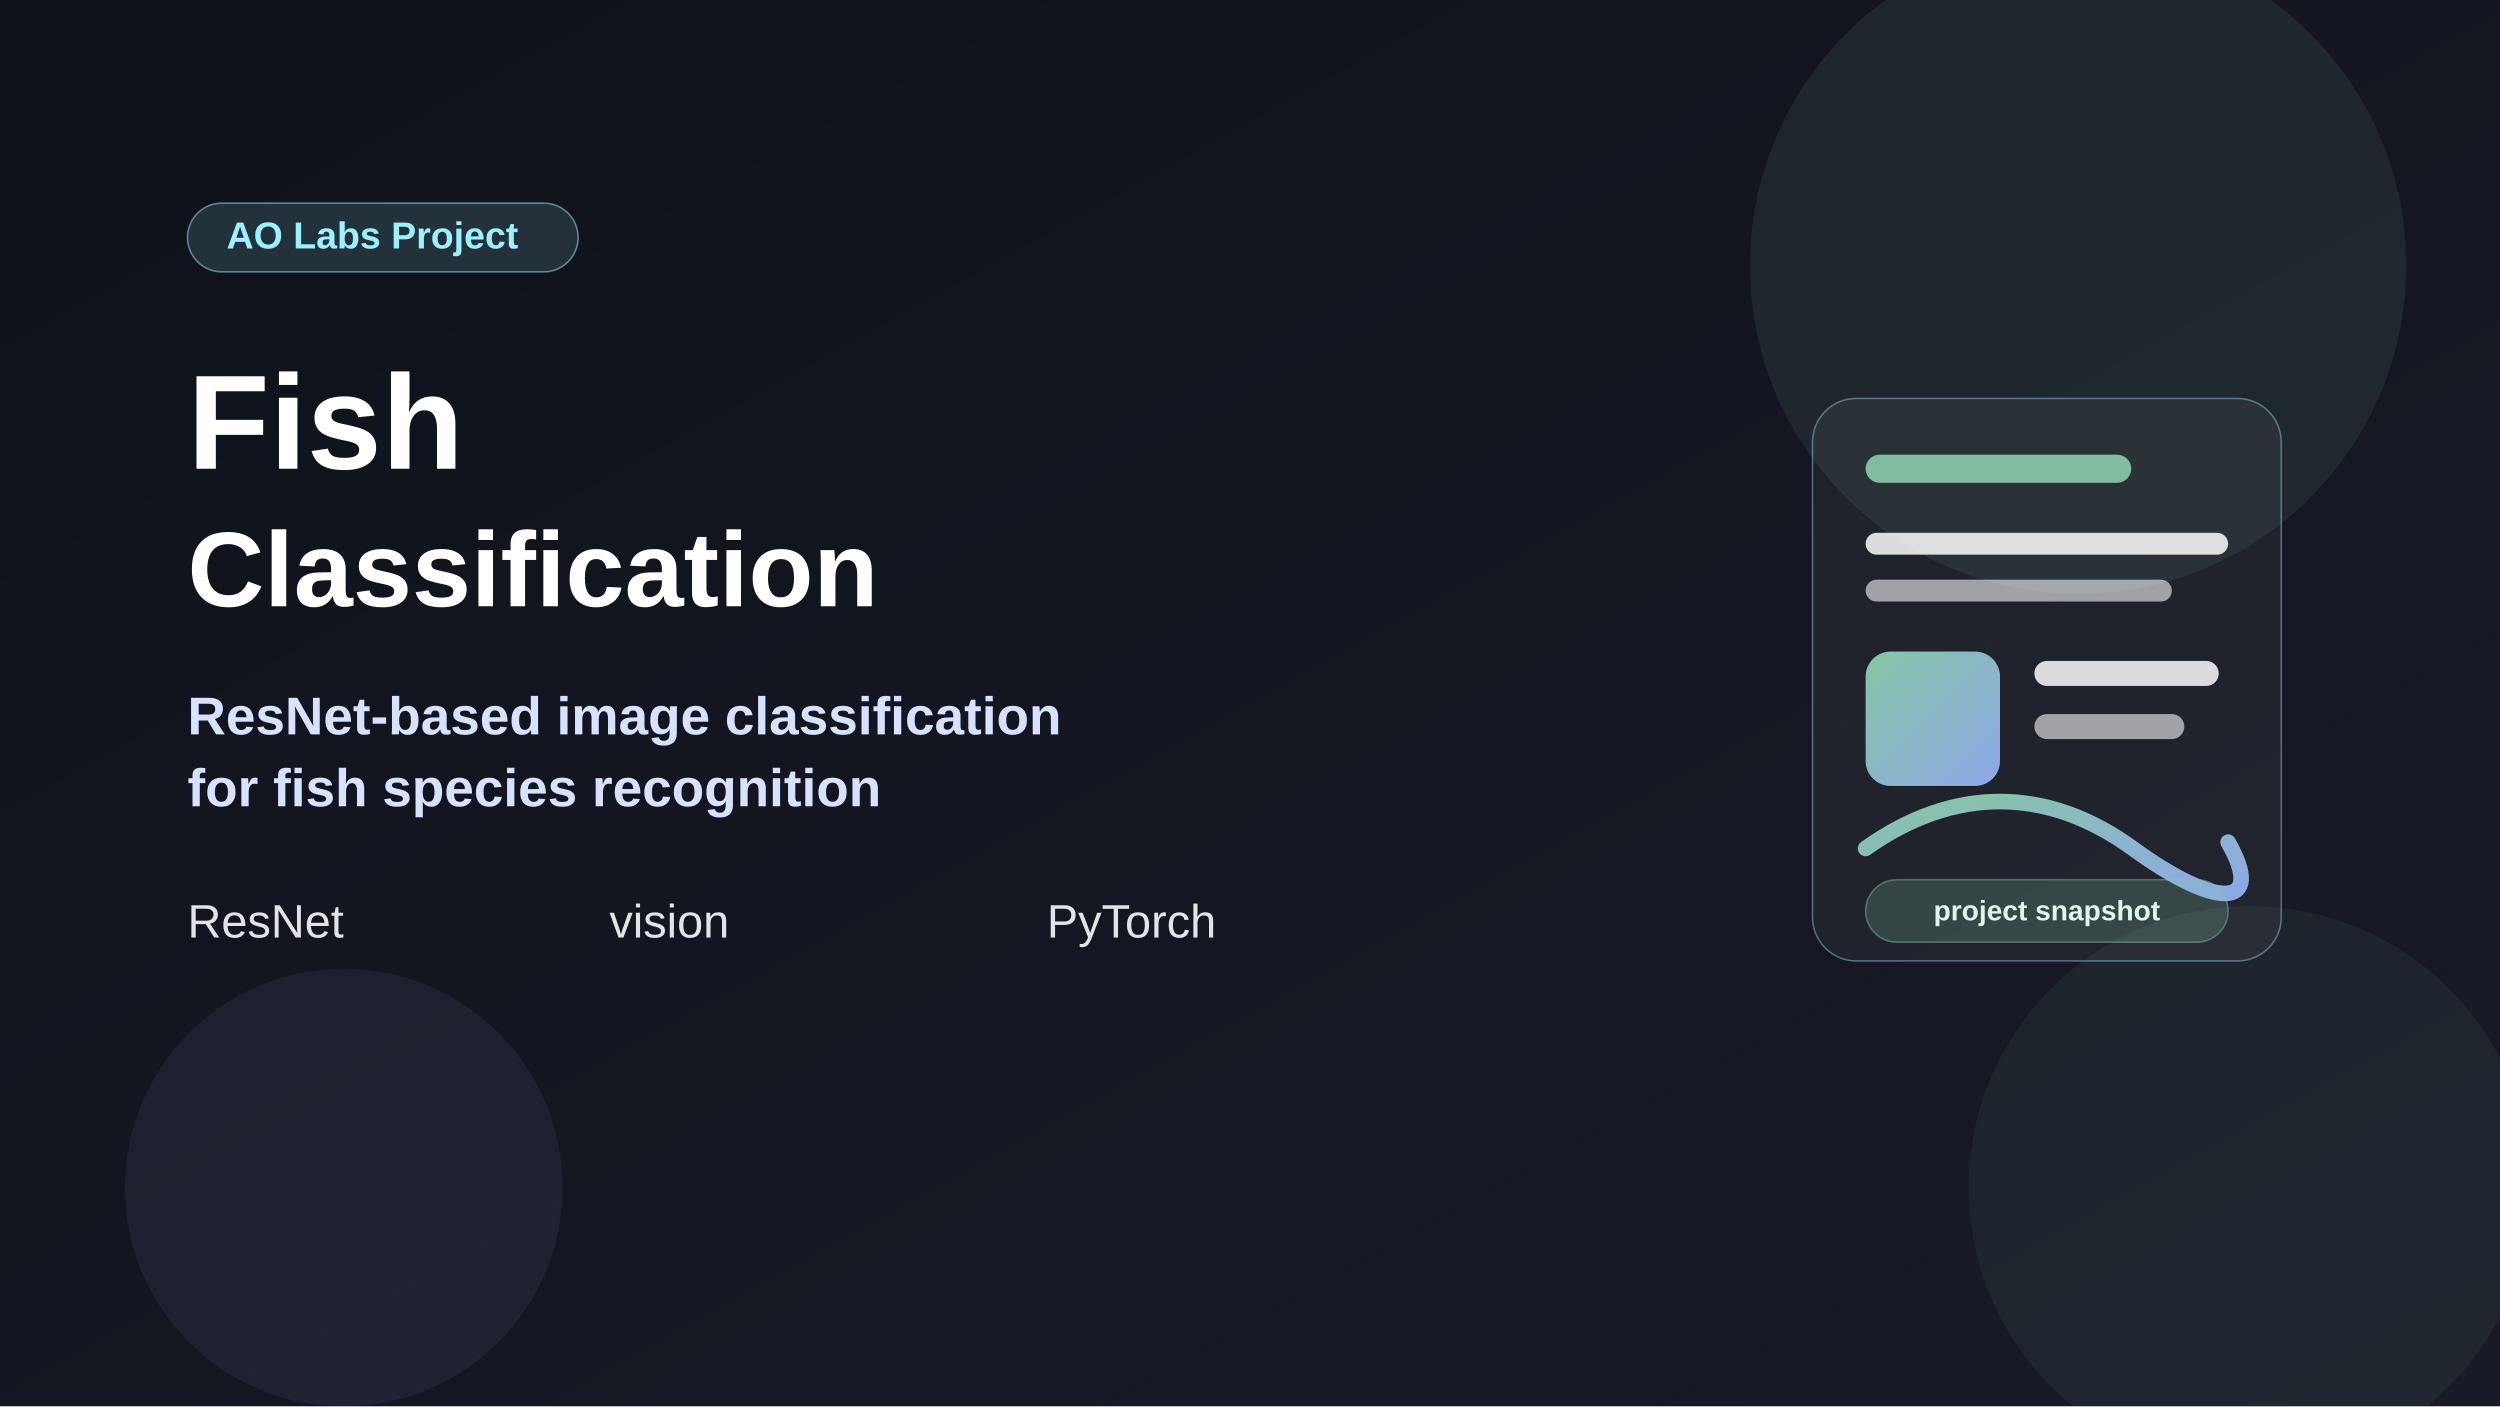
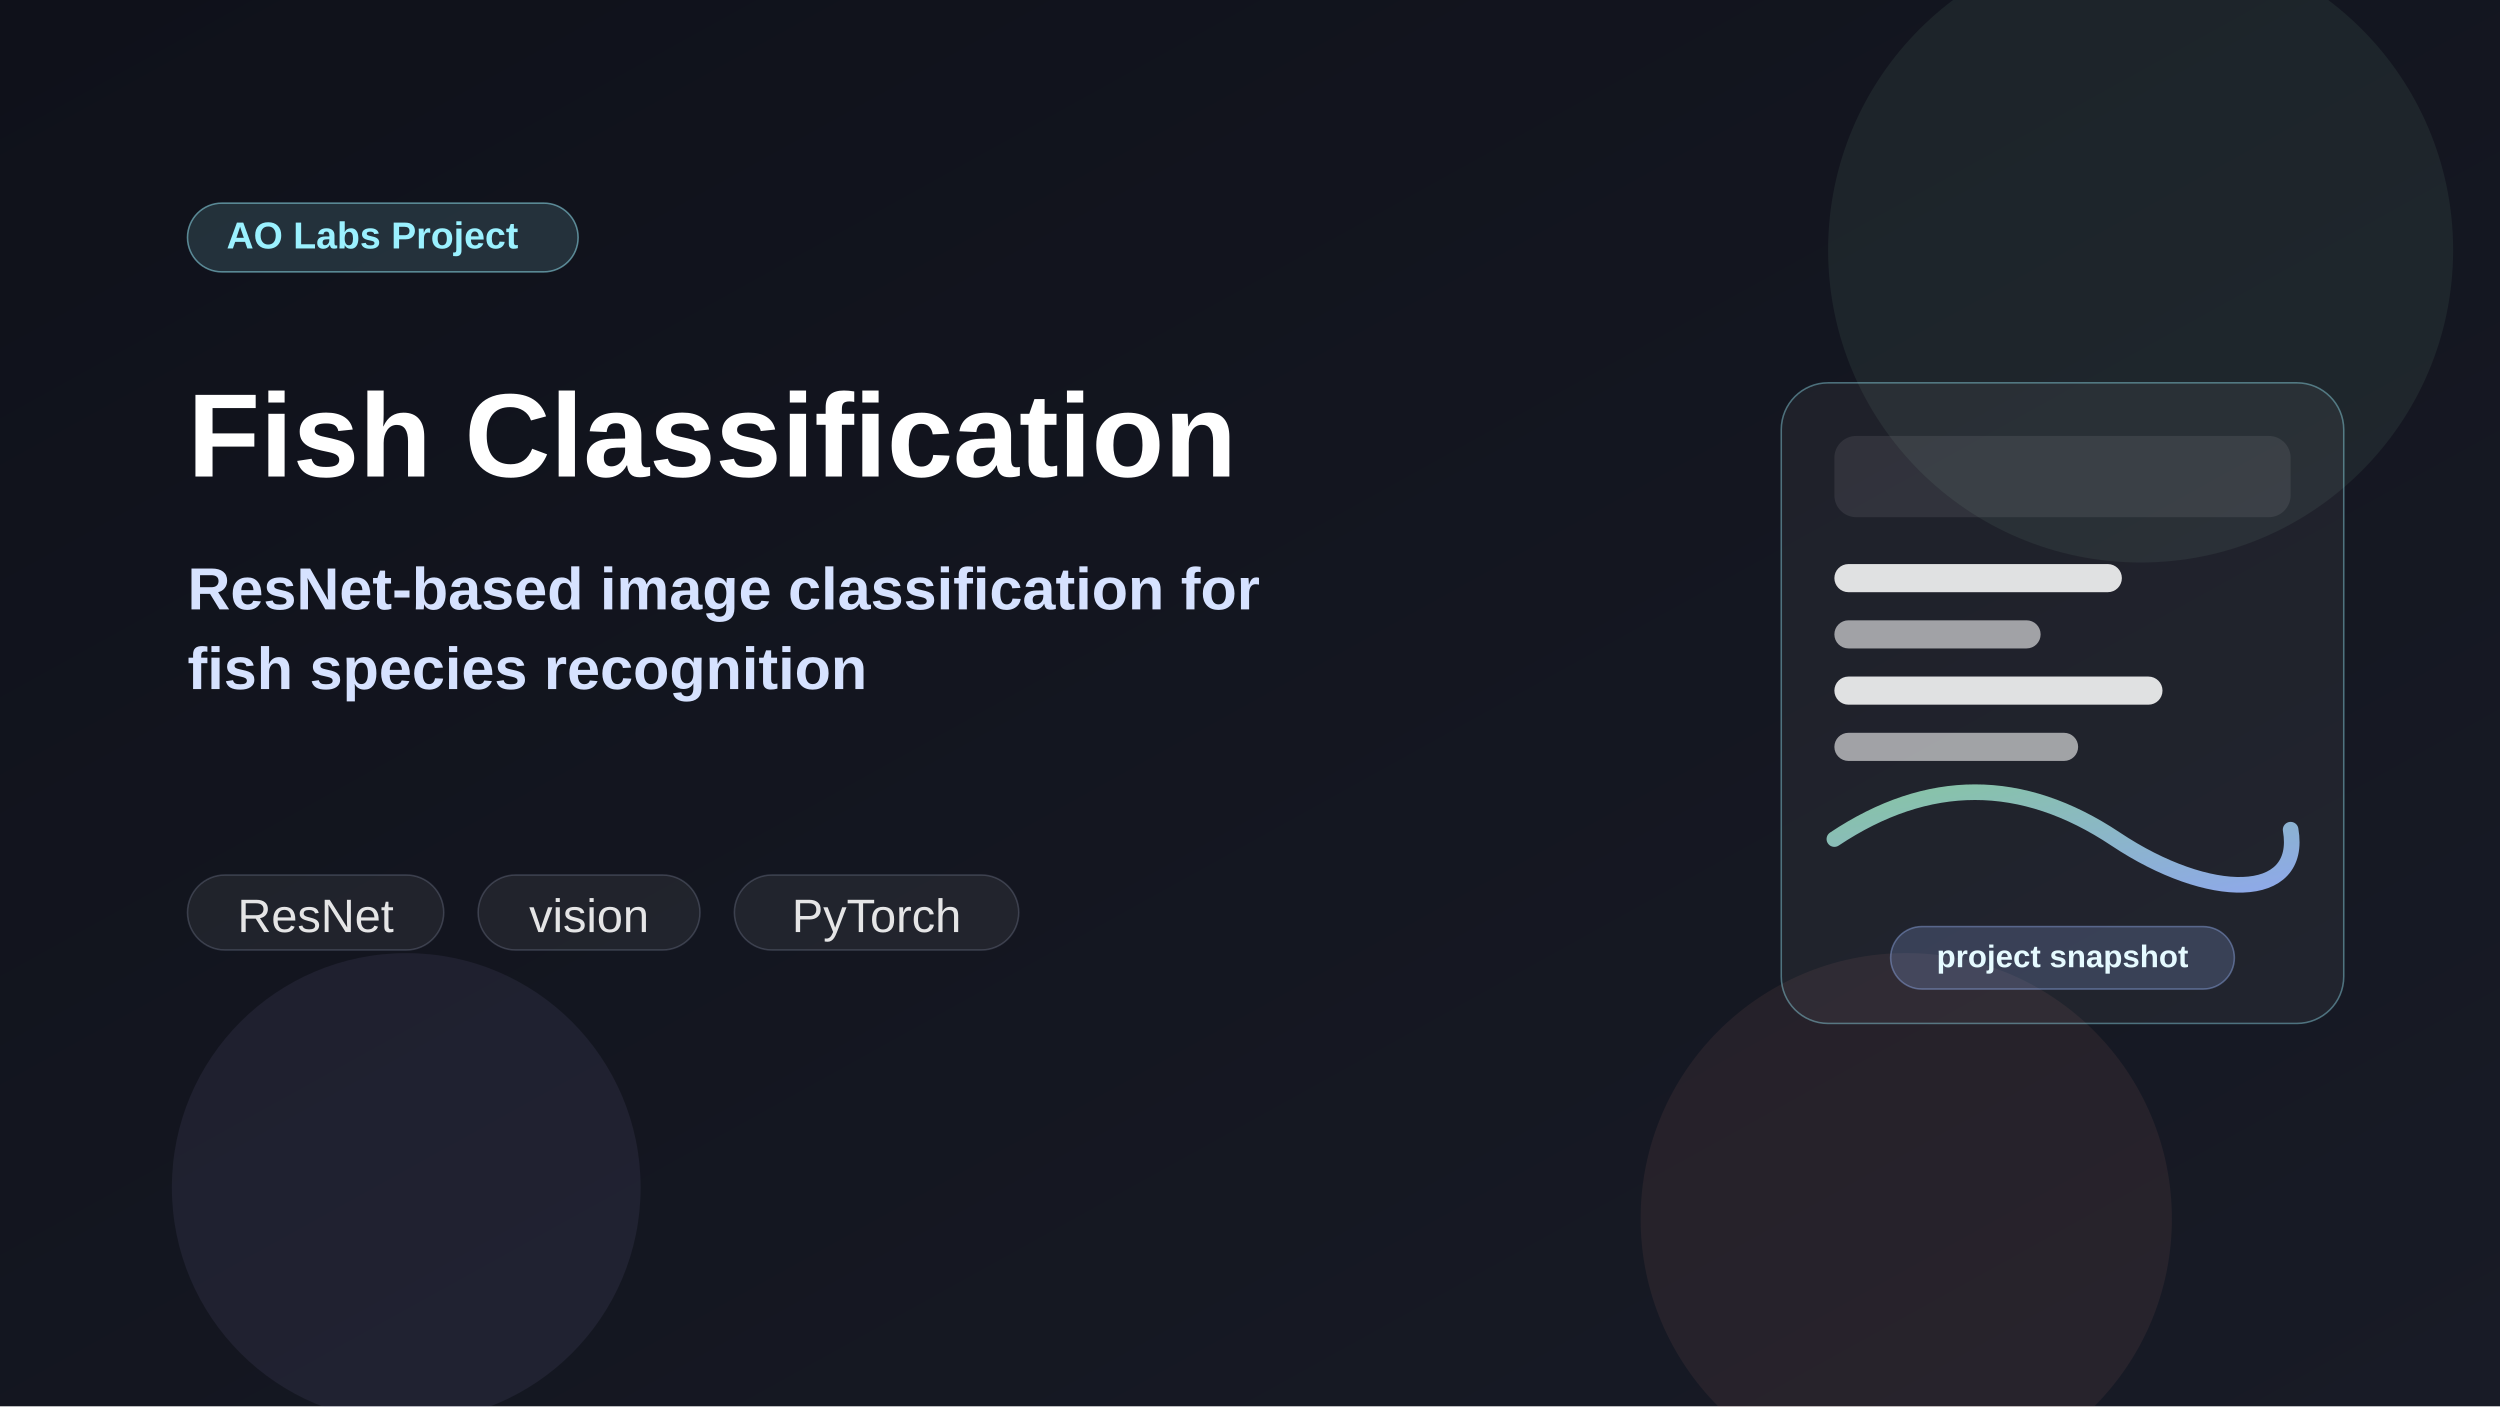
<svg xmlns="http://www.w3.org/2000/svg" viewBox="0 0 1600 900" role="img">
  <defs>
    <linearGradient id="bg" x1="0" y1="0" x2="1" y2="1">
      <stop offset="0%" stop-color="#0f111a" />
      <stop offset="100%" stop-color="#181b26" />
    </linearGradient>
    <linearGradient id="accent" x1="0" y1="0" x2="1" y2="1">
      <stop offset="0%" stop-color="#87c5a4" />
      <stop offset="100%" stop-color="#8ea9e8" />
    </linearGradient>
  </defs>
  <rect width="1600" height="900" fill="url(#bg)" />
-   <circle cx="1330" cy="170" r="210" fill="#87c5a4" fill-opacity="0.10" />
-   <circle cx="1440" cy="760" r="180" fill="#87c5a4" fill-opacity="0.07" />
-   <circle cx="220" cy="760" r="140" fill="#8d82c4" fill-opacity="0.10" />
+   <circle cx="1370" cy="160" r="200" fill="#87c5a4" fill-opacity="0.09" />
+   <circle cx="1220" cy="780" r="170" fill="#ec8d81" fill-opacity="0.08" />
+   <circle cx="260" cy="760" r="150" fill="#8d82c4" fill-opacity="0.10" />
  <rect x="120" y="130" width="250" height="44" rx="22" fill="#9bf1ff" fill-opacity="0.14" stroke="#9bf1ff" stroke-opacity="0.5" />
  <text x="145" y="159" fill="#9bf1ff" font-family="Arial, Helvetica, sans-serif" font-size="24" font-weight="700">AO Labs Project</text>
-   <text x="120" y="300" fill="#ffffff" font-family="Arial, Helvetica, sans-serif" font-size="86" font-weight="800">Fish</text>
-   <text x="120" y="388" fill="#ffffff" font-family="Arial, Helvetica, sans-serif" font-size="68" font-weight="800">Classification</text>
-   <text x="120" y="470" fill="#d6e2ff" font-family="Arial, Helvetica, sans-serif" font-size="34" font-weight="600">
-     <tspan x="120" dy="0">ResNet-based image classification</tspan>
-     <tspan x="120" dy="46">for fish species recognition</tspan>
+   <text x="120" y="305" fill="#ffffff" font-family="Arial, Helvetica, sans-serif" font-size="76" font-weight="800">
+     <tspan x="120" dy="0">Fish Classification</tspan>
  </text>
-   <text x="120" y="600" fill="#ffffff" fill-opacity="0.88" font-family="Arial, Helvetica, sans-serif" font-size="30">ResNet</text>
-   <text x="390" y="600" fill="#ffffff" fill-opacity="0.88" font-family="Arial, Helvetica, sans-serif" font-size="30">vision</text>
-   <text x="670" y="600" fill="#ffffff" fill-opacity="0.88" font-family="Arial, Helvetica, sans-serif" font-size="30">PyTorch</text>
-   <g transform="translate(1160 255)">
-     <rect width="300" height="360" rx="28" fill="#ffffff" fill-opacity="0.05" stroke="#9bf1ff" stroke-opacity="0.40" />
-     <rect x="34" y="36" width="170" height="18" rx="9" fill="#87c5a4" fill-opacity="0.95" />
-     <rect x="34" y="86" width="232" height="14" rx="7" fill="#ffffff" fill-opacity="0.84" />
-     <rect x="34" y="116" width="196" height="14" rx="7" fill="#ffffff" fill-opacity="0.58" />
-     <rect x="34" y="162" width="86" height="86" rx="16" fill="url(#accent)" />
-     <rect x="142" y="168" width="118" height="16" rx="8" fill="#ffffff" fill-opacity="0.84" />
-     <rect x="142" y="202" width="96" height="16" rx="8" fill="#ffffff" fill-opacity="0.58" />
-     <path d="M34 288 C90 248, 150 248, 205 288 S290 326, 266 284" fill="none" stroke="url(#accent)" stroke-width="10" stroke-linecap="round" />
-     <rect x="34" y="308" width="232" height="40" rx="20" fill="#87c5a4" fill-opacity="0.22" stroke="#87c5a4" stroke-opacity="0.45" />
-     <text x="150" y="334" text-anchor="middle" fill="#dff7eb" font-family="Arial, Helvetica, sans-serif" font-size="18" font-weight="700">project snapshot</text>
+   <text x="120" y="390" fill="#d6e2ff" font-family="Arial, Helvetica, sans-serif" font-size="38" font-weight="600">
+     <tspan x="120" dy="0">ResNet-based image classification for</tspan>
+     <tspan x="120" dy="51">fish species recognition</tspan>
+   </text>
+   <g transform="translate(120 560)">
+     <rect width="164" height="48" rx="24" fill="#ffffff" fill-opacity="0.06" stroke="#d6e2ff" stroke-opacity="0.18" />
+     <text x="82" y="28" text-anchor="middle" dominant-baseline="middle" fill="#ffffff" fill-opacity="0.88" font-family="Arial, Helvetica, sans-serif" font-size="30">ResNet</text>
+   </g>
+   <g transform="translate(306 560)">
+     <rect width="142" height="48" rx="24" fill="#ffffff" fill-opacity="0.06" stroke="#d6e2ff" stroke-opacity="0.18" />
+     <text x="71" y="28" text-anchor="middle" dominant-baseline="middle" fill="#ffffff" fill-opacity="0.88" font-family="Arial, Helvetica, sans-serif" font-size="30">vision</text>
+   </g>
+   <g transform="translate(470 560)">
+     <rect width="182" height="48" rx="24" fill="#ffffff" fill-opacity="0.06" stroke="#d6e2ff" stroke-opacity="0.18" />
+     <text x="91" y="28" text-anchor="middle" dominant-baseline="middle" fill="#ffffff" fill-opacity="0.88" font-family="Arial, Helvetica, sans-serif" font-size="30">PyTorch</text>
+   </g>
+   <g transform="translate(1140 245)">
+     <rect width="360" height="410" rx="30" fill="#ffffff" fill-opacity="0.05" stroke="#9bf1ff" stroke-opacity="0.4" />
+     <rect x="34" y="34" width="292" height="52" rx="14" fill="#ffffff" fill-opacity="0.08" />
+     <text x="180" y="68" text-anchor="middle" fill="#87c5a4" font-family="Arial, Helvetica, sans-serif" font-size="26" font-weight="700" />
+     <rect x="34" y="116" width="184" height="18" rx="9" fill="#ffffff" fill-opacity="0.86" />
+     <rect x="34" y="152" width="132" height="18" rx="9" fill="#ffffff" fill-opacity="0.58" />
+     <rect x="34" y="188" width="210" height="18" rx="9" fill="#ffffff" fill-opacity="0.86" />
+     <rect x="34" y="224" width="156" height="18" rx="9" fill="#ffffff" fill-opacity="0.58" />
+     <path d="M34 292 C94 252, 154 252, 214 292 S334 332, 326 286" fill="none" stroke="url(#accent)" stroke-width="10" stroke-linecap="round" />
+     <rect x="70" y="348" width="220" height="40" rx="20" fill="#8ea9e8" fill-opacity="0.22" stroke="#8ea9e8" stroke-opacity="0.45" />
+     <text x="180" y="374" text-anchor="middle" fill="#e5faff" font-family="Arial, Helvetica, sans-serif" font-size="20" font-weight="700">project snapshot</text>
  </g>
</svg>
